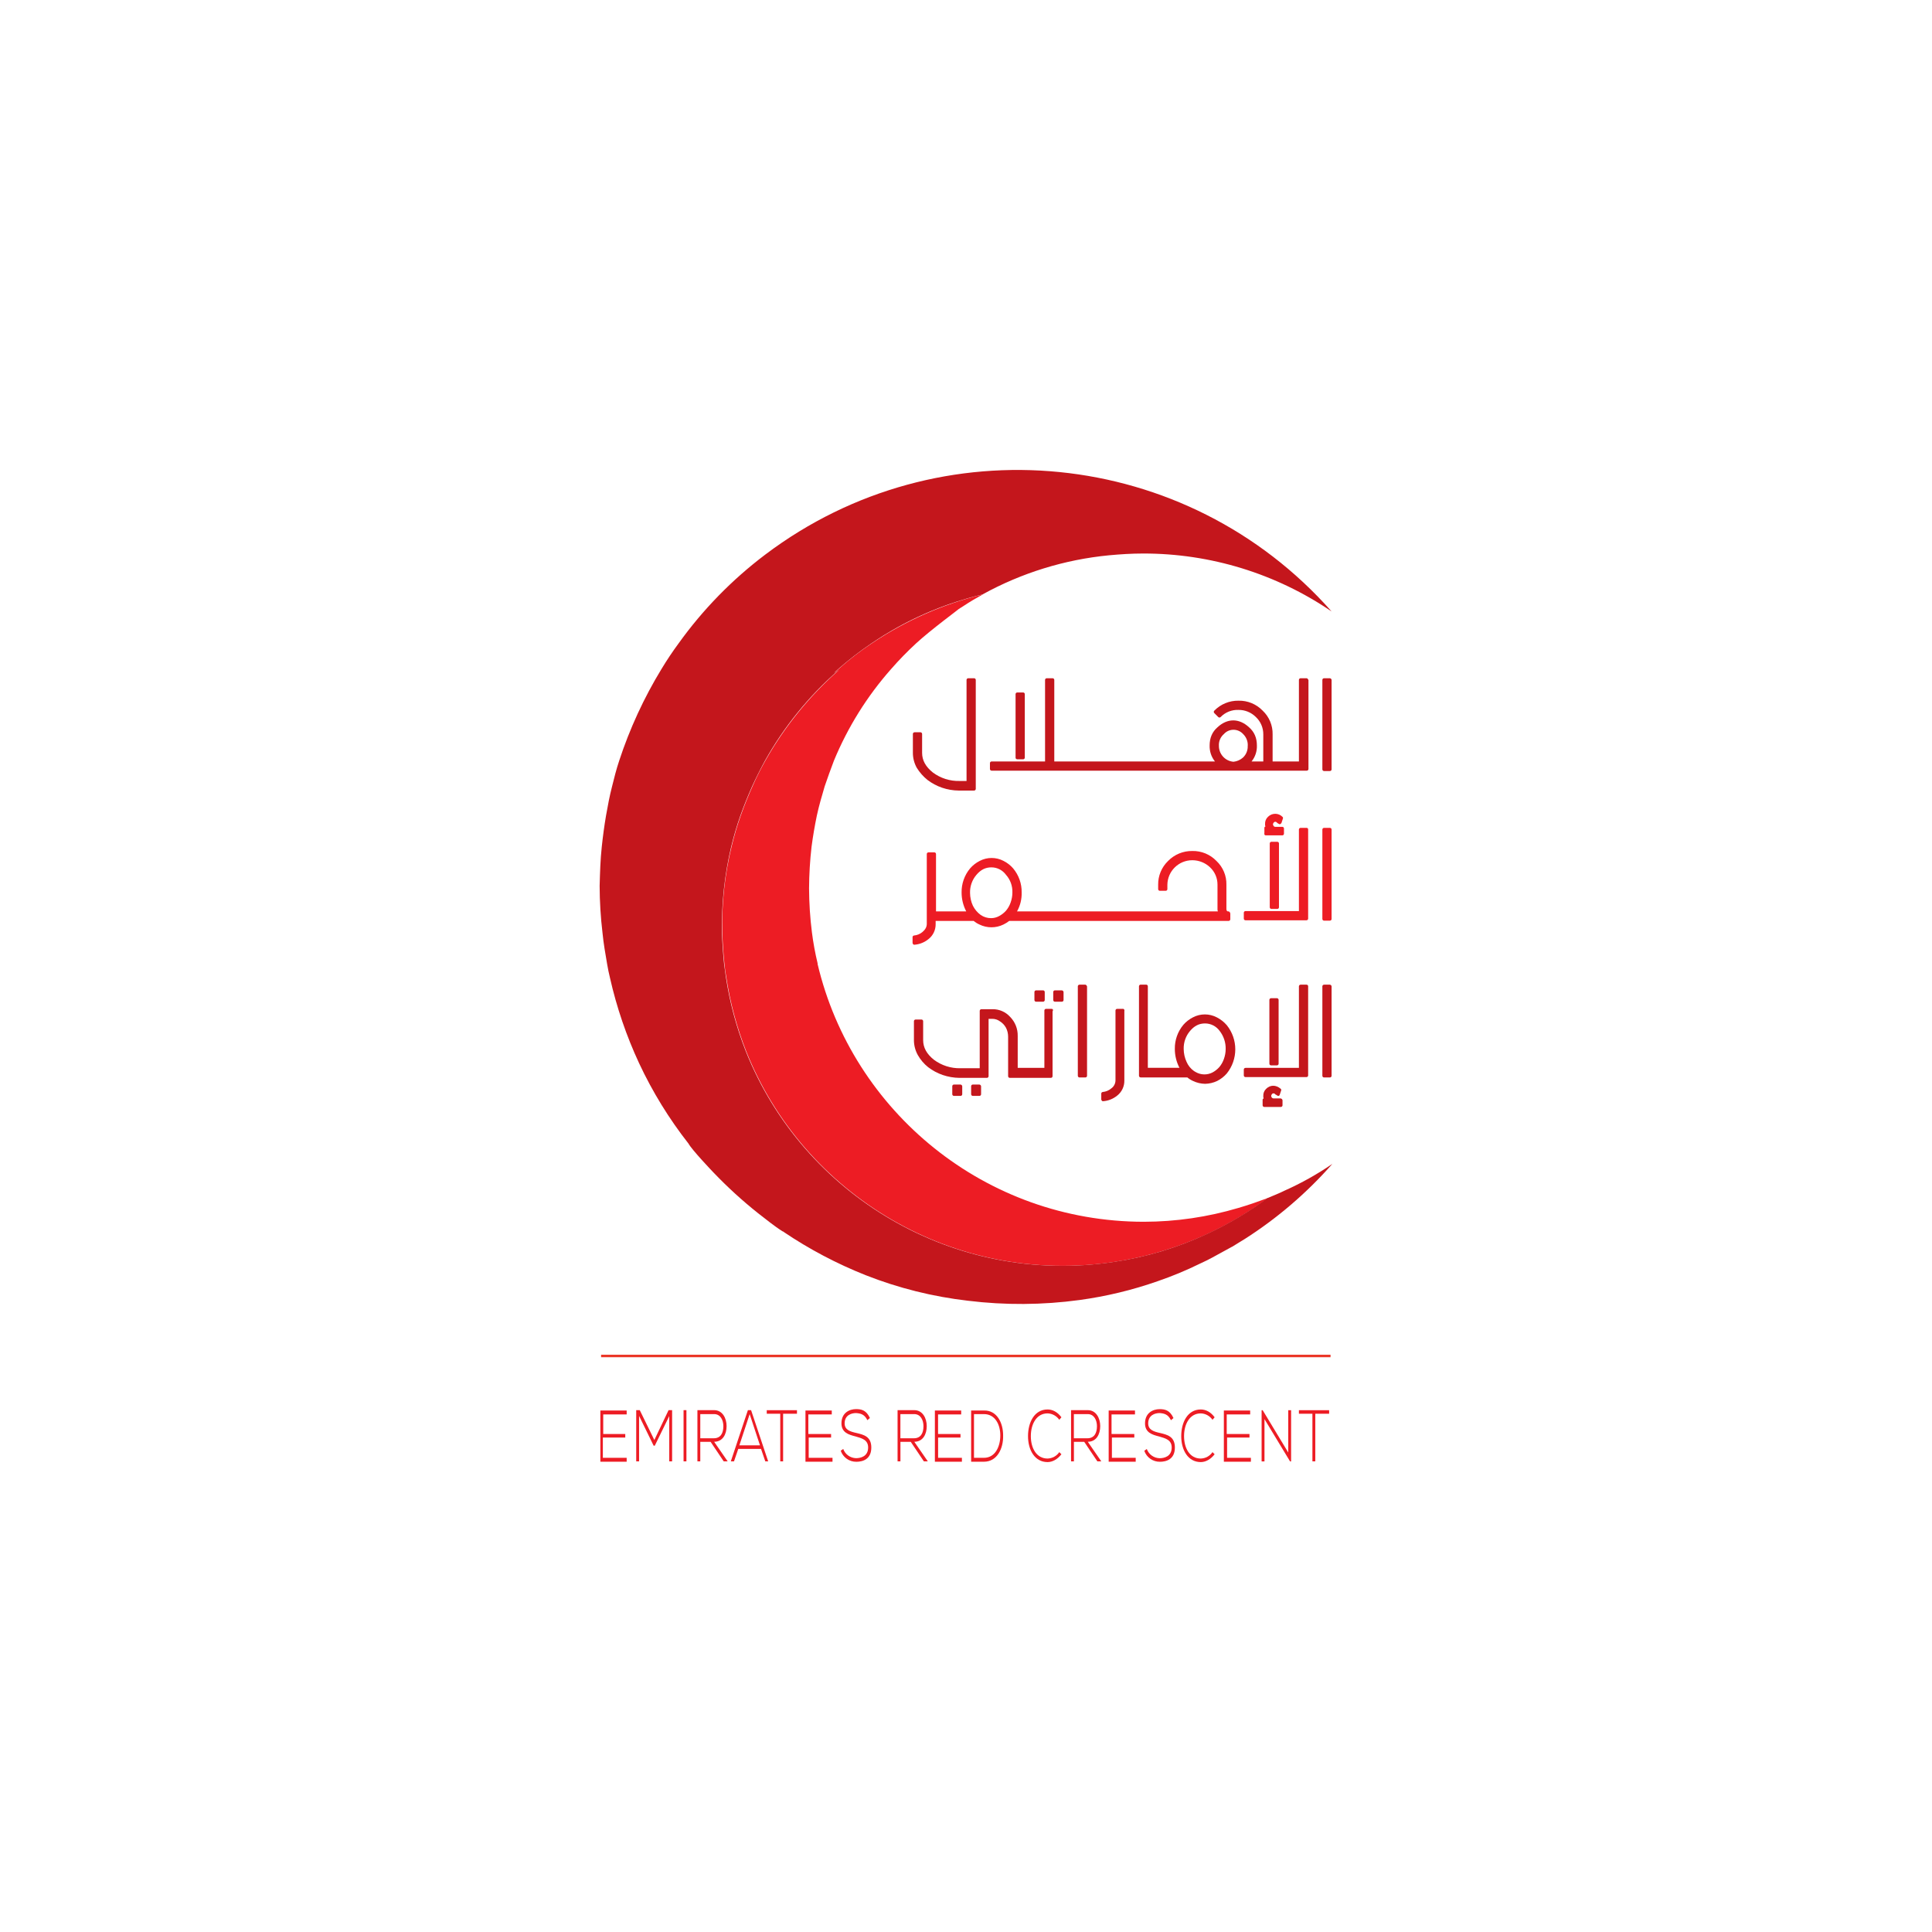
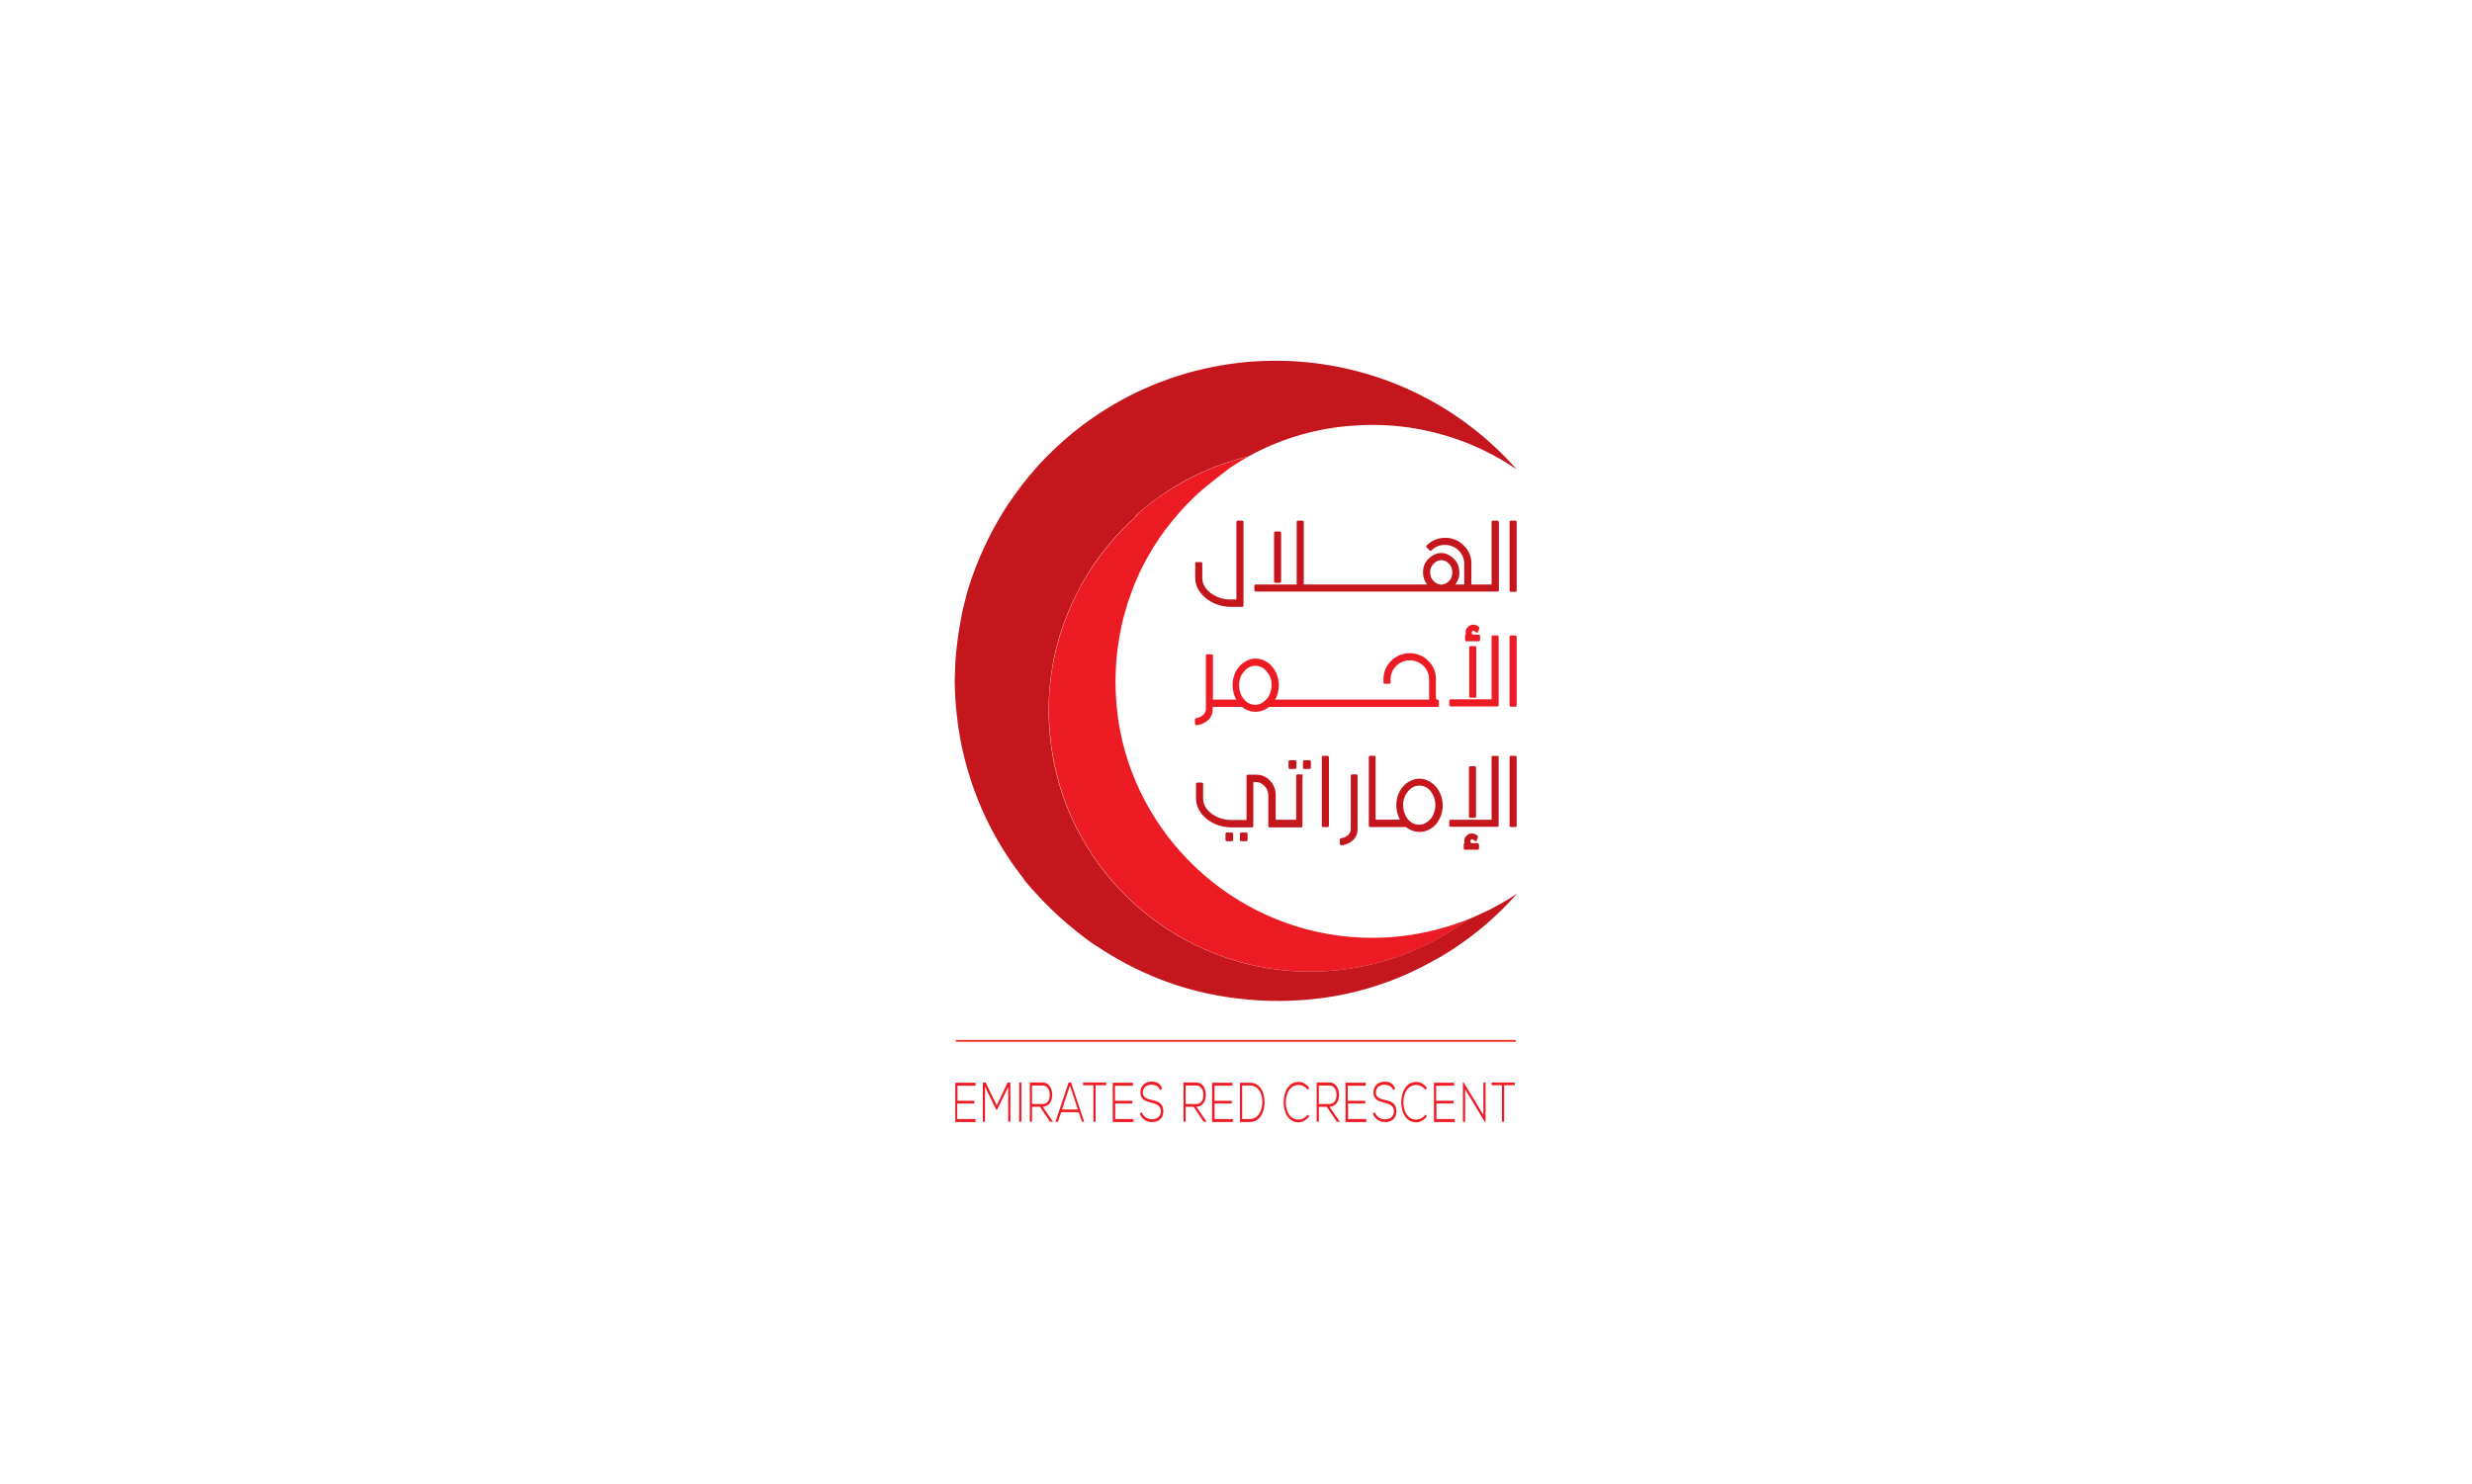
- <svg xmlns="http://www.w3.org/2000/svg" id="Layer_1" data-name="Layer 1" viewBox="0 0 425.2 425.2">
+ <svg xmlns="http://www.w3.org/2000/svg" id="Layer_1" data-name="Layer 1" viewBox="0 0 708.66 425.2">
  <defs>
    <style>
      .cls-1 {
        fill: #ed1c24;
      }

      .cls-2 {
        fill: #eb3627;
      }

      .cls-3 {
        fill: #c4161c;
      }
    </style>
  </defs>
  <g id="Group_2" data-name="Group 2">
    <g id="Group_1" data-name="Group 1">
-       <path id="Path_1" data-name="Path 1" class="cls-1" d="M132.76,315.6h4.85v.78h-4.93v4.46h5.24v.86h-5.79v-11.27h5.79v.86h-5.16v4.3h0Z" />
-       <path id="Path_2" data-name="Path 2" class="cls-1" d="M147.31,311.61l-3.21,6.57h-.24l-3.21-6.57v10.01h-.63v-11.27h.78l3.21,6.57,3.13-6.57h.78v11.27h-.63v-10.01Z" />
-       <path id="Path_3" data-name="Path 3" class="cls-1" d="M150.44,321.62v-11.27h.63v11.27h-.63Z" />
-       <path id="Path_4" data-name="Path 4" class="cls-1" d="M160.14,321.62h-.86l-2.89-4.3h-2.27v4.3h-.63v-11.27h3.68c1.8,0,2.74,1.72,2.74,3.52s-.86,3.44-2.74,3.44l2.97,4.3ZM154.12,316.54h2.97c1.49,0,2.11-1.1,2.11-2.66,0-1.33-.63-2.66-2.03-2.66h-3.05v5.32Z" />
-       <path id="Path_5" data-name="Path 5" class="cls-1" d="M168.43,321.62l-.94-2.74h-5.01l-.94,2.74h-.7l3.76-11.27h.7l3.76,11.27h-.63ZM167.26,318.1l-2.27-6.88-2.27,6.88h4.54Z" />
-       <path id="Path_6" data-name="Path 6" class="cls-1" d="M171.8,311.14h-3.05v-.78h6.65v.78h-3.05v10.48h-.63v-10.48h.08Z" />
-       <path id="Path_7" data-name="Path 7" class="cls-1" d="M177.98,315.6h4.93v.78h-4.93v4.46h5.24v.86h-5.95v-11.27h5.79v.86h-5.16v4.3h.08Z" />
-       <path id="Path_8" data-name="Path 8" class="cls-1" d="M190.89,312.55c-.63-1.33-1.56-1.49-2.5-1.56-1.02,0-2.5.47-2.5,2.27,0,1.41,1.17,1.8,2.58,2.11,1.64.39,3.29.78,3.29,3.21,0,2.58-1.88,3.13-3.29,3.13-1.55.02-2.94-.96-3.44-2.43l.55-.39c.43,1.19,1.55,2,2.82,2.03,1.02,0,2.66-.39,2.66-2.35,0-1.72-1.41-2.03-2.74-2.43-1.56-.39-3.13-.86-3.13-2.89,0-2.35,1.8-3.13,3.21-3.13,1.17,0,2.27.23,3.05,1.96l-.55.47Z" />
-       <path id="Path_9" data-name="Path 9" class="cls-1" d="M204.19,321.62h-.86l-2.89-4.3h-2.27v4.3h-.63v-11.27h3.68c1.8,0,2.74,1.72,2.74,3.52s-.86,3.44-2.74,3.44l2.97,4.3ZM198.16,316.54h2.97c1.49,0,2.11-1.1,2.11-2.66,0-1.33-.63-2.66-2.03-2.66h-3.05v5.32Z" />
-       <path id="Path_10" data-name="Path 10" class="cls-1" d="M206.46,315.6h4.93v.78h-4.93v4.46h5.24v.86h-5.95v-11.27h5.79v.86h-5.09v4.3Z" />
-       <path id="Path_11" data-name="Path 11" class="cls-1" d="M220.77,315.91c.08,2.89-1.33,5.79-4.22,5.79h-2.82v-11.27h2.82c2.82-.08,4.22,2.66,4.22,5.48ZM214.36,311.22v9.62h2.19c2.5,0,3.6-2.5,3.6-4.93s-1.17-4.69-3.6-4.69h-2.19Z" />
-       <path id="Path_12" data-name="Path 12" class="cls-1" d="M233.6,320.06c-.86,1.1-1.96,1.72-3.05,1.72-2.82,0-4.3-2.66-4.3-5.71s1.41-5.87,4.3-5.87c1.1,0,2.19.55,3.05,1.72l-.47.55c-.59-.85-1.55-1.38-2.58-1.41-2.43,0-3.68,2.35-3.68,5.01s1.25,4.93,3.68,4.93c1.04-.03,2-.55,2.58-1.41l.47.47Z" />
-       <path id="Path_13" data-name="Path 13" class="cls-1" d="M242.37,321.62h-.86l-2.89-4.3h-2.27v4.3h-.63v-11.27h3.68c1.8,0,2.74,1.72,2.74,3.52s-.86,3.44-2.74,3.44l2.97,4.3ZM236.34,316.54h2.97c1.49,0,2.11-1.1,2.11-2.66,0-1.33-.63-2.66-2.03-2.66h-3.05v5.32Z" />
-       <path id="Path_14" data-name="Path 14" class="cls-1" d="M244.71,315.6h4.93v.78h-4.93v4.46h5.24v.86h-5.95v-11.27h5.79v.86h-5.16v4.3h.08Z" />
-       <path id="Path_15" data-name="Path 15" class="cls-1" d="M257.7,312.55c-.63-1.33-1.56-1.49-2.5-1.56-1.02,0-2.5.47-2.5,2.27,0,1.41,1.17,1.8,2.58,2.11,1.64.39,3.29.78,3.29,3.21,0,2.58-1.88,3.13-3.29,3.13-1.55.02-2.94-.96-3.44-2.42l.55-.39c.43,1.19,1.55,2,2.82,2.03,1.02,0,2.66-.39,2.66-2.35,0-1.72-1.41-2.03-2.74-2.43-1.56-.39-3.13-.86-3.13-2.89,0-2.35,1.8-3.13,3.21-3.13,1.17,0,2.27.23,3.05,1.96l-.55.47Z" />
-       <path id="Path_16" data-name="Path 16" class="cls-1" d="M267.32,320.06c-.86,1.1-1.96,1.72-3.05,1.72-2.82,0-4.3-2.66-4.3-5.71s1.41-5.87,4.3-5.87c1.1,0,2.19.55,3.05,1.72l-.47.55c-.59-.85-1.55-1.38-2.58-1.41-2.43,0-3.68,2.35-3.68,5.01s1.25,4.93,3.68,4.93c1.04-.03,2-.55,2.58-1.41l.47.47Z" />
-       <path id="Path_17" data-name="Path 17" class="cls-1" d="M270.06,315.6h4.93v.78h-4.93v4.46h5.24v.86h-5.95v-11.27h5.79v.86h-5.16v4.3h.08Z" />
-       <path id="Path_18" data-name="Path 18" class="cls-1" d="M277.89,310.36l5.63,9.31v-9.31h.63v11.27h-.23l-5.63-9.31v9.31h-.63v-11.27h.23Z" />
-       <path id="Path_19" data-name="Path 19" class="cls-1" d="M288.92,311.14h-3.05v-.78h6.65v.78h-3.05v10.48h-.63v-10.48h.08Z" />
+       <path id="Path_1" data-name="Path 1" class="cls-1" d="M274.49,315.6h4.85v.78h-4.93v4.46h5.24v.86h-5.79v-11.27h5.79v.86h-5.16v4.3h0Z" />
+       <path id="Path_2" data-name="Path 2" class="cls-1" d="M289.04,311.61l-3.21,6.57h-.24l-3.21-6.57v10.01h-.63v-11.27h.78l3.21,6.57,3.13-6.57h.78v11.27h-.63v-10.01Z" />
+       <path id="Path_3" data-name="Path 3" class="cls-1" d="M292.17,321.62v-11.27h.63v11.27h-.63Z" />
+       <path id="Path_4" data-name="Path 4" class="cls-1" d="M301.87,321.62h-.86l-2.89-4.3h-2.27v4.3h-.63v-11.27h3.68c1.8,0,2.74,1.72,2.74,3.52s-.86,3.44-2.74,3.44l2.97,4.3ZM295.85,316.54h2.97c1.49,0,2.11-1.1,2.11-2.66,0-1.33-.63-2.66-2.03-2.66h-3.05v5.32Z" />
+       <path id="Path_5" data-name="Path 5" class="cls-1" d="M310.17,321.62l-.94-2.74h-5.01l-.94,2.74h-.7l3.76-11.27h.7l3.76,11.27h-.63ZM308.99,318.1l-2.27-6.88-2.27,6.88h4.54Z" />
+       <path id="Path_6" data-name="Path 6" class="cls-1" d="M313.53,311.14h-3.05v-.78h6.65v.78h-3.05v10.48h-.63v-10.48h.08Z" />
+       <path id="Path_7" data-name="Path 7" class="cls-1" d="M319.71,315.6h4.93v.78h-4.93v4.46h5.24v.86h-5.95v-11.27h5.79v.86h-5.16v4.3h.08Z" />
+       <path id="Path_8" data-name="Path 8" class="cls-1" d="M332.62,312.55c-.63-1.33-1.56-1.49-2.5-1.56-1.02,0-2.5.47-2.5,2.27,0,1.41,1.17,1.8,2.58,2.11,1.64.39,3.29.78,3.29,3.21,0,2.58-1.88,3.13-3.29,3.13-1.55.02-2.94-.96-3.44-2.43l.55-.39c.43,1.19,1.55,2,2.82,2.03,1.02,0,2.66-.39,2.66-2.35,0-1.72-1.41-2.03-2.74-2.43-1.56-.39-3.13-.86-3.13-2.89,0-2.35,1.8-3.13,3.21-3.13,1.17,0,2.27.23,3.05,1.96l-.55.47Z" />
+       <path id="Path_9" data-name="Path 9" class="cls-1" d="M345.92,321.62h-.86l-2.89-4.3h-2.27v4.3h-.63v-11.27h3.68c1.8,0,2.74,1.72,2.74,3.52s-.86,3.44-2.74,3.44l2.97,4.3ZM339.89,316.54h2.97c1.49,0,2.11-1.1,2.11-2.66,0-1.33-.63-2.66-2.03-2.66h-3.05v5.32Z" />
+       <path id="Path_10" data-name="Path 10" class="cls-1" d="M348.19,315.6h4.93v.78h-4.93v4.46h5.24v.86h-5.95v-11.27h5.79v.86h-5.09v4.3Z" />
+       <path id="Path_11" data-name="Path 11" class="cls-1" d="M362.51,315.91c.08,2.89-1.33,5.79-4.22,5.79h-2.82v-11.27h2.82c2.82-.08,4.22,2.66,4.22,5.48ZM356.09,311.22v9.62h2.19c2.5,0,3.6-2.5,3.6-4.93s-1.17-4.69-3.6-4.69h-2.19Z" />
+       <path id="Path_12" data-name="Path 12" class="cls-1" d="M375.34,320.06c-.86,1.1-1.96,1.72-3.05,1.72-2.82,0-4.3-2.66-4.3-5.71s1.41-5.87,4.3-5.87c1.1,0,2.19.55,3.05,1.72l-.47.55c-.59-.85-1.55-1.38-2.58-1.41-2.43,0-3.68,2.35-3.68,5.01s1.25,4.93,3.68,4.93c1.04-.03,2-.55,2.58-1.41l.47.47Z" />
+       <path id="Path_13" data-name="Path 13" class="cls-1" d="M384.1,321.62h-.86l-2.89-4.3h-2.27v4.3h-.63v-11.27h3.68c1.8,0,2.74,1.72,2.74,3.52s-.86,3.44-2.74,3.44l2.97,4.3ZM378.07,316.54h2.97c1.49,0,2.11-1.1,2.11-2.66,0-1.33-.63-2.66-2.03-2.66h-3.05v5.32Z" />
+       <path id="Path_14" data-name="Path 14" class="cls-1" d="M386.45,315.6h4.93v.78h-4.93v4.46h5.24v.86h-5.95v-11.27h5.79v.86h-5.16v4.3h.08Z" />
+       <path id="Path_15" data-name="Path 15" class="cls-1" d="M399.43,312.55c-.63-1.33-1.56-1.49-2.5-1.56-1.02,0-2.5.47-2.5,2.27,0,1.41,1.17,1.8,2.58,2.11,1.64.39,3.29.78,3.29,3.21,0,2.58-1.88,3.13-3.29,3.13-1.55.02-2.94-.96-3.44-2.42l.55-.39c.43,1.19,1.55,2,2.82,2.03,1.02,0,2.66-.39,2.66-2.35,0-1.72-1.41-2.03-2.74-2.43-1.56-.39-3.13-.86-3.13-2.89,0-2.35,1.8-3.13,3.21-3.13,1.17,0,2.27.23,3.05,1.96l-.55.47Z" />
+       <path id="Path_16" data-name="Path 16" class="cls-1" d="M409.06,320.06c-.86,1.1-1.96,1.72-3.05,1.72-2.82,0-4.3-2.66-4.3-5.71s1.41-5.87,4.3-5.87c1.1,0,2.19.55,3.05,1.72l-.47.55c-.59-.85-1.55-1.38-2.58-1.41-2.43,0-3.68,2.35-3.68,5.01s1.25,4.93,3.68,4.93c1.04-.03,2-.55,2.58-1.41l.47.47Z" />
+       <path id="Path_17" data-name="Path 17" class="cls-1" d="M411.79,315.6h4.93v.78h-4.93v4.46h5.24v.86h-5.95v-11.27h5.79v.86h-5.16v4.3h.08Z" />
+       <path id="Path_18" data-name="Path 18" class="cls-1" d="M419.62,310.36l5.63,9.31v-9.31h.63v11.27h-.23l-5.63-9.31v9.31h-.63v-11.27h.23Z" />
+       <path id="Path_19" data-name="Path 19" class="cls-1" d="M430.65,311.14h-3.05v-.78h6.65v.78h-3.05v10.48h-.63v-10.48h.08Z" />
    </g>
  </g>
  <g id="Group_3" data-name="Group 3">
-     <path id="Path_20" data-name="Path 20" class="cls-1" d="M270.3,200.59c-.09,0-.17-.02-.23-.08-.08-.08-.16-.16-.16-.55v-5.24c.05-1.98-.75-3.88-2.19-5.24-1.39-1.44-3.32-2.24-5.32-2.19-2-.03-3.92.76-5.32,2.19-1.43,1.37-2.22,3.27-2.19,5.24v.94c-.01.2.14.38.35.39.01,0,.03,0,.04,0h1.25c.2.01.38-.14.39-.35,0-.01,0-.03,0-.04v-.94c.04-2.99,2.48-5.4,5.48-5.4,1.46,0,2.86.56,3.91,1.56,1.06.99,1.65,2.38,1.64,3.83v5.24c-.02.21,0,.42.08.63h-44.2c.71-1.26,1.06-2.7,1.02-4.15.04-1.94-.63-3.83-1.88-5.32-.59-.68-1.31-1.24-2.11-1.64-1.64-.86-3.6-.86-5.24,0-.8.41-1.52.96-2.11,1.64-1.25,1.49-1.91,3.38-1.88,5.32,0,1.44.35,2.87,1.02,4.15h-6.65v-12.6c.01-.2-.14-.38-.35-.39-.01,0-.03,0-.04,0h-1.25c-.2-.01-.38.14-.39.35,0,.01,0,.03,0,.04v15.33c0,.7-.31,1.25-.94,1.8-.53.45-1.19.72-1.88.78-.19.02-.33.2-.31.39v1.25c.02.12.07.23.16.31.06.06.15.09.23.08h0c1.15-.08,2.24-.52,3.13-1.25,1-.79,1.58-2.01,1.56-3.29v-.7h8.37c.38.32.8.58,1.25.78,1.68.83,3.64.83,5.32,0,.44-.21.86-.48,1.25-.78h48.27c.2.01.38-.15.39-.35,0-.01,0-.03,0-.04v-1.25c-.08-.31-.23-.47-.47-.47ZM222.81,196.44c0,.75-.14,1.49-.39,2.19-.23.66-.57,1.27-1.02,1.8-.42.47-.93.87-1.49,1.17-.55.31-1.17.47-1.8.47-.81,0-1.6-.24-2.27-.7-.73-.53-1.32-1.23-1.72-2.03-.41-.88-.62-1.84-.63-2.82-.04-1.46.46-2.88,1.41-3.99.94-1.1,1.96-1.64,3.29-1.64,1.27,0,2.46.61,3.21,1.64.96,1.07,1.46,2.47,1.41,3.91Z" />
-     <path id="Path_21" data-name="Path 21" class="cls-1" d="M278.59,183.85h3.6c.2.01.38-.14.39-.35,0-.01,0-.03,0-.04v-1.1c.01-.2-.14-.38-.35-.39-.01,0-.03,0-.04,0h-1.56c-.12,0-.24-.06-.31-.16-.1-.11-.15-.25-.16-.39,0-.16.08-.23.16-.39.14-.19.42-.23.61-.09.03.03.06.06.09.09.13.13.29.24.47.31.09.08.22.08.31,0,.08,0,.16-.16.23-.23l.31-.94c.06-.13.03-.29-.08-.39-.87-.89-2.28-.9-3.17-.04-.01.01-.03.02-.04.04-.43.4-.66.98-.63,1.56-.02.19,0,.37.08.55-.16.08-.23.16-.23.31v1.1c-.08.39.08.55.31.55Z" />
-     <path id="Path_22" data-name="Path 22" class="cls-1" d="M279.84,185.26c-.2-.01-.38.14-.39.35,0,.01,0,.03,0,.04v14c-.01.2.14.38.35.39.01,0,.03,0,.04,0h1.25c.2.01.38-.14.39-.35,0-.01,0-.03,0-.04v-14c.01-.2-.14-.38-.35-.39-.01,0-.03,0-.04,0h-1.25Z" />
-     <path id="Path_23" data-name="Path 23" class="cls-1" d="M287.59,182.2h-1.33c-.2-.01-.38.14-.39.35,0,.01,0,.03,0,.04v17.92h-11.74c-.2-.01-.38.15-.39.35,0,.01,0,.03,0,.04v1.25c-.01.2.14.38.35.39.01,0,.03,0,.04,0h13.38c.2.01.38-.14.39-.35,0-.01,0-.03,0-.04v-19.64c-.01-.17-.15-.3-.31-.31Z" />
-     <path id="Path_24" data-name="Path 24" class="cls-1" d="M292.67,182.2h-1.25c-.2-.01-.38.14-.39.35,0,.01,0,.03,0,.04v19.64c-.01.2.14.38.35.39.01,0,.03,0,.04,0h1.25c.2.01.38-.14.39-.35,0-.01,0-.03,0-.04v-19.64c.01-.2-.14-.38-.35-.39-.01,0-.03,0-.04,0Z" />
+     <path id="Path_20" data-name="Path 20" class="cls-1" d="M412.03,200.59c-.09,0-.17-.02-.23-.08-.08-.08-.16-.16-.16-.55v-5.24c.05-1.98-.75-3.88-2.19-5.24-1.39-1.44-3.32-2.24-5.32-2.19-2-.03-3.92.76-5.32,2.19-1.43,1.37-2.22,3.27-2.19,5.24v.94c-.01.2.14.38.35.39.01,0,.03,0,.04,0h1.25c.2.01.38-.14.39-.35,0-.01,0-.03,0-.04v-.94c.04-2.99,2.48-5.4,5.48-5.4,1.46,0,2.86.56,3.91,1.56,1.06.99,1.65,2.38,1.64,3.83v5.24c-.02.21,0,.42.08.63h-44.2c.71-1.26,1.06-2.7,1.02-4.15.04-1.94-.63-3.83-1.88-5.32-.59-.68-1.31-1.24-2.11-1.64-1.64-.86-3.6-.86-5.24,0-.8.41-1.52.96-2.11,1.64-1.25,1.49-1.91,3.38-1.88,5.32,0,1.44.35,2.87,1.02,4.15h-6.65v-12.6c.01-.2-.14-.38-.35-.39-.01,0-.03,0-.04,0h-1.25c-.2-.01-.38.14-.39.35,0,.01,0,.03,0,.04v15.33c0,.7-.31,1.25-.94,1.8-.53.45-1.19.72-1.88.78-.19.02-.33.2-.31.39v1.25c.02.12.07.23.16.31.06.06.15.09.23.08h0c1.15-.08,2.24-.52,3.13-1.25,1-.79,1.58-2.01,1.56-3.29v-.7h8.37c.38.32.8.58,1.25.78,1.68.83,3.64.83,5.32,0,.44-.21.86-.48,1.25-.78h48.27c.2.01.38-.15.39-.35,0-.01,0-.03,0-.04v-1.25c-.08-.31-.23-.47-.47-.47ZM364.54,196.44c0,.75-.14,1.49-.39,2.19-.23.66-.57,1.27-1.02,1.8-.42.47-.93.87-1.49,1.17-.55.31-1.17.47-1.8.47-.81,0-1.6-.24-2.27-.7-.73-.53-1.32-1.23-1.72-2.03-.41-.88-.62-1.84-.63-2.82-.04-1.46.46-2.88,1.41-3.99.94-1.1,1.96-1.64,3.29-1.64,1.27,0,2.46.61,3.21,1.64.96,1.07,1.46,2.47,1.41,3.91Z" />
+     <path id="Path_21" data-name="Path 21" class="cls-1" d="M420.32,183.85h3.6c.2.01.38-.14.39-.35,0-.01,0-.03,0-.04v-1.1c.01-.2-.14-.38-.35-.39-.01,0-.03,0-.04,0h-1.56c-.12,0-.24-.06-.31-.16-.1-.11-.15-.25-.16-.39,0-.16.08-.23.16-.39.14-.19.42-.23.61-.09.03.03.06.06.09.09.13.13.29.24.47.31.09.08.22.08.31,0,.08,0,.16-.16.23-.23l.31-.94c.06-.13.03-.29-.08-.39-.87-.89-2.28-.9-3.17-.04-.01.01-.03.02-.04.04-.43.4-.66.98-.63,1.56-.02.19,0,.37.08.55-.16.08-.23.16-.23.31v1.1c-.08.39.08.55.31.55Z" />
+     <path id="Path_22" data-name="Path 22" class="cls-1" d="M421.57,185.26c-.2-.01-.38.14-.39.35,0,.01,0,.03,0,.04v14c-.01.2.14.38.35.39.01,0,.03,0,.04,0h1.25c.2.01.38-.14.39-.35,0-.01,0-.03,0-.04v-14c.01-.2-.14-.38-.35-.39-.01,0-.03,0-.04,0h-1.25Z" />
+     <path id="Path_23" data-name="Path 23" class="cls-1" d="M429.32,182.2h-1.33c-.2-.01-.38.14-.39.35,0,.01,0,.03,0,.04v17.92h-11.74c-.2-.01-.38.15-.39.35,0,.01,0,.03,0,.04v1.25c-.01.2.14.38.35.39.01,0,.03,0,.04,0h13.38c.2.01.38-.14.39-.35,0-.01,0-.03,0-.04v-19.64c-.01-.17-.15-.3-.31-.31Z" />
+     <path id="Path_24" data-name="Path 24" class="cls-1" d="M434.4,182.2h-1.25c-.2-.01-.38.14-.39.35,0,.01,0,.03,0,.04v19.64c-.01.2.14.38.35.39.01,0,.03,0,.04,0h1.25c.2.01.38-.14.39-.35,0-.01,0-.03,0-.04v-19.64c.01-.2-.14-.38-.35-.39-.01,0-.03,0-.04,0Z" />
  </g>
  <g id="Group_4" data-name="Group 4">
-     <path id="Path_25" data-name="Path 25" class="cls-3" d="M215.53,238.69h-1.41c-.2-.01-.38.14-.39.35,0,.01,0,.03,0,.04v1.72c-.01.2.15.38.35.39.01,0,.03,0,.04,0h1.41c.2.01.38-.14.39-.35,0-.01,0-.03,0-.04v-1.72c-.01-.21-.18-.38-.39-.39Z" />
-     <path id="Path_26" data-name="Path 26" class="cls-3" d="M211.38,238.69h-1.41c-.2-.01-.38.14-.39.35,0,.01,0,.03,0,.04v1.72c-.01.2.15.38.35.39.01,0,.03,0,.04,0h1.41c.2.01.38-.14.39-.35,0-.01,0-.03,0-.04v-1.72c-.01-.21-.18-.38-.39-.39Z" />
-     <path id="Path_27" data-name="Path 27" class="cls-3" d="M233.68,217.96h-1.49c-.2-.01-.38.14-.39.35,0,.01,0,.03,0,.04v1.72c-.01.2.14.38.35.39.01,0,.03,0,.04,0h1.49c.2.01.38-.14.39-.35,0-.01,0-.03,0-.04v-1.72c-.01-.21-.18-.38-.39-.39Z" />
-     <path id="Path_28" data-name="Path 28" class="cls-3" d="M229.54,220.46c.2.01.38-.14.39-.35,0-.01,0-.03,0-.04v-1.72c.01-.2-.14-.38-.35-.39-.01,0-.03,0-.04,0h-1.49c-.2-.01-.38.14-.39.35,0,.01,0,.03,0,.04v1.72c-.01.2.14.38.35.39.01,0,.03,0,.04,0h1.49Z" />
-     <path id="Path_29" data-name="Path 29" class="cls-3" d="M231.49,222.03h-1.25c-.2-.01-.38.14-.39.35,0,.01,0,.03,0,.04v12.6h-5.87v-7.04c.03-1.55-.56-3.04-1.64-4.15-.99-1.12-2.42-1.75-3.91-1.72h-2.42c-.2-.01-.38.14-.39.35,0,.01,0,.03,0,.04v12.6h-4.23c-2.11.05-4.18-.61-5.87-1.88-1.56-1.25-2.35-2.66-2.35-4.3v-4.15c.01-.2-.14-.38-.35-.39-.01,0-.03,0-.04,0h-1.25c-.2-.01-.38.14-.39.35,0,.01,0,.03,0,.04v4.15c0,1.15.3,2.28.86,3.29.58,1.02,1.35,1.93,2.27,2.66.97.74,2.05,1.32,3.21,1.72,1.18.4,2.43.62,3.68.63h6.02c.2.01.38-.14.39-.35,0-.01,0-.03,0-.04v-12.6h.78c.62-.01,1.22.18,1.72.55.56.35,1.01.83,1.33,1.41.31.6.47,1.28.47,1.96v8.68c-.01.2.14.38.35.39.01,0,.03,0,.04,0h9c.2.01.38-.14.39-.35,0-.01,0-.03,0-.04v-14.24c.23-.39,0-.55-.16-.55Z" />
-     <path id="Path_30" data-name="Path 30" class="cls-3" d="M238.85,216.71h-1.25c-.2-.01-.38.14-.39.35,0,.01,0,.03,0,.04v19.64c-.01.2.14.38.35.39.01,0,.03,0,.04,0h1.25c.2.01.38-.14.39-.35,0-.01,0-.03,0-.04v-19.64c-.08-.23-.23-.39-.39-.39Z" />
-     <path id="Path_31" data-name="Path 31" class="cls-3" d="M247.14,222.03h-1.25c-.2-.01-.38.14-.39.35,0,.01,0,.03,0,.04v15.33c0,.72-.35,1.39-.94,1.8-.53.45-1.19.72-1.88.78-.19.02-.33.2-.31.39v1.25c.02.12.07.23.16.31.06.06.15.09.23.08h0c1.15-.08,2.24-.52,3.13-1.25,1-.79,1.58-2.01,1.56-3.29v-15.33c.07-.18-.03-.38-.21-.45-.03-.01-.07-.02-.1-.02Z" />
-     <path id="Path_32" data-name="Path 32" class="cls-3" d="M267.79,223.9c-1.64-.86-3.6-.86-5.24,0-.8.41-1.52.96-2.11,1.64-1.25,1.49-1.91,3.38-1.88,5.32,0,1.44.35,2.87,1.02,4.15h-6.96v-17.92c.01-.2-.14-.38-.35-.39-.01,0-.03,0-.04,0h-1.17c-.2-.01-.38.14-.39.35,0,.01,0,.03,0,.04v19.64c-.01.2.14.38.35.39.01,0,.03,0,.04,0h10.25c.38.32.8.58,1.25.78.83.4,1.74.61,2.66.63.92-.02,1.83-.23,2.66-.63.8-.41,1.52-.96,2.11-1.64,2.5-3.1,2.5-7.54,0-10.64-.61-.71-1.36-1.29-2.19-1.72ZM269.75,230.87c0,.75-.14,1.49-.39,2.19-.23.66-.57,1.27-1.02,1.8-.42.47-.93.87-1.49,1.17-1.16.6-2.55.57-3.68-.08l-.39-.23c-.73-.51-1.3-1.22-1.64-2.03-.41-.88-.62-1.84-.63-2.82-.04-1.46.46-2.88,1.41-3.99.94-1.1,1.96-1.64,3.29-1.64,1.27,0,2.46.61,3.21,1.64.89,1.14,1.36,2.55,1.33,3.99h0Z" />
-     <path id="Path_33" data-name="Path 33" class="cls-3" d="M281.01,234.47c.2.01.38-.14.39-.35,0-.01,0-.03,0-.04v-14c.01-.2-.14-.38-.35-.39-.01,0-.03,0-.04,0h-1.25c-.2-.01-.38.14-.39.35,0,.01,0,.03,0,.04v14c-.01.2.14.38.35.39.01,0,.03,0,.04,0h1.25Z" />
-     <path id="Path_34" data-name="Path 34" class="cls-3" d="M287.51,216.71h-1.25c-.2-.01-.38.14-.39.35,0,.01,0,.03,0,.04v17.92h-11.74c-.2-.01-.38.15-.39.35,0,.01,0,.03,0,.04v1.25c-.01.2.14.38.35.39.01,0,.03,0,.04,0h13.38c.2.01.38-.14.39-.35,0-.01,0-.03,0-.04v-19.64c-.02-.19-.2-.33-.39-.31Z" />
-     <path id="Path_35" data-name="Path 35" class="cls-3" d="M281.8,241.74h-1.56c-.27-.04-.47-.27-.47-.55,0-.16.08-.23.16-.39.14-.19.42-.23.61-.09.03.03.06.06.09.09l.08.08c.08,0,.16.08.39.23.09.06.2.09.31.08.11-.03.2-.12.23-.23l.31-.94c.06-.13.03-.29-.08-.39-1.1-.94-2.35-.86-3.21,0-.43.4-.66.98-.63,1.56-.02.19,0,.37.08.55-.16.06-.26.22-.23.39v1.1c-.01.2.14.38.35.39.01,0,.03,0,.04,0h3.6c.2.01.38-.14.39-.35,0-.01,0-.03,0-.04v-1.1c-.05-.22-.24-.38-.47-.39Z" />
-     <path id="Path_36" data-name="Path 36" class="cls-3" d="M292.67,216.71h-1.25c-.2-.01-.38.14-.39.35,0,.01,0,.03,0,.04v19.64c-.01.2.14.38.35.39.01,0,.03,0,.04,0h1.25c.2.01.38-.14.39-.35,0-.01,0-.03,0-.04v-19.64c-.01-.21-.18-.38-.39-.39Z" />
-     <path id="Path_37" data-name="Path 37" class="cls-3" d="M204.11,171.64c.97.74,2.05,1.32,3.21,1.72,1.18.4,2.43.62,3.68.63h3.36c.2.01.38-.14.39-.35,0-.01,0-.03,0-.04v-23.94c.01-.2-.14-.38-.35-.39-.01,0-.03,0-.04,0h-1.25c-.2-.01-.38.14-.39.35,0,.01,0,.03,0,.04v22.22h-1.56c-2.11.05-4.18-.61-5.87-1.88-1.56-1.25-2.35-2.66-2.35-4.3v-4.15c.01-.2-.14-.38-.35-.39-.01,0-.03,0-.04,0h-1.25c-.2-.01-.38.14-.39.35,0,.01,0,.03,0,.04v4.15c0,1.15.3,2.28.86,3.29.63,1.01,1.42,1.91,2.35,2.66Z" />
-     <path id="Path_38" data-name="Path 38" class="cls-3" d="M223.9,167.11h1.25c.2.01.38-.14.39-.35,0-.01,0-.03,0-.04v-13.93c.01-.2-.14-.38-.35-.39-.01,0-.03,0-.04,0h-1.25c-.2-.01-.38.14-.39.35,0,.01,0,.03,0,.04v14c.02.19.2.33.39.31Z" />
-     <path id="Path_39" data-name="Path 39" class="cls-3" d="M287.59,149.27h-1.33c-.2-.01-.38.14-.39.35,0,.01,0,.03,0,.04v17.92h-5.79v-5.94c.05-1.98-.75-3.88-2.19-5.24-1.39-1.44-3.32-2.24-5.32-2.19-2-.03-3.92.76-5.32,2.19-.15.14-.16.38-.01.53,0,0,0,0,.01.01l.86.86c.14.15.38.16.53.01,0,0,0,0,.01-.01,1.02-1.05,2.45-1.62,3.91-1.56,1.44-.02,2.82.55,3.83,1.56,1.06.99,1.65,2.38,1.64,3.83v5.95h-2.58c.8-.99,1.22-2.24,1.17-3.52,0-1.64-.55-2.97-1.72-3.99-2.19-2.03-4.77-2.03-6.96,0-1.17,1.02-1.72,2.35-1.72,3.99-.04,1.28.37,2.53,1.17,3.52h-35.36v-17.92c.01-.2-.14-.38-.35-.39-.01,0-.03,0-.04,0h-1.25c-.2-.01-.38.14-.39.35,0,.01,0,.03,0,.04v17.92h-11.74c-.2-.01-.38.15-.39.35,0,.01,0,.03,0,.04v1.25c-.01.2.14.38.35.39.01,0,.03,0,.04,0h69.32c.2.01.38-.14.39-.35,0-.01,0-.03,0-.04v-19.56c-.08-.16-.23-.39-.39-.39ZM274.6,164.13c.05.97-.32,1.91-1.02,2.58-.59.53-1.33.86-2.11.94-1.83-.15-3.23-1.69-3.21-3.52-.06-.98.35-1.94,1.1-2.58,1.05-1.17,2.85-1.26,4.02-.21.07.06.14.13.21.21.69.67,1.07,1.61,1.02,2.58Z" />
-     <path id="Path_40" data-name="Path 40" class="cls-3" d="M292.67,149.27h-1.25c-.2-.01-.38.14-.39.35,0,.01,0,.03,0,.04v19.64c-.01.2.14.38.35.39.01,0,.03,0,.04,0h1.25c.2.01.38-.14.39-.35,0-.01,0-.03,0-.04v-19.64c-.01-.21-.18-.38-.39-.39Z" />
+     <path id="Path_25" data-name="Path 25" class="cls-3" d="M357.26,238.69h-1.41c-.2-.01-.38.14-.39.35,0,.01,0,.03,0,.04v1.72c-.01.2.15.38.35.39.01,0,.03,0,.04,0h1.41c.2.01.38-.14.39-.35,0-.01,0-.03,0-.04v-1.72c-.01-.21-.18-.38-.39-.39Z" />
+     <path id="Path_26" data-name="Path 26" class="cls-3" d="M353.12,238.69h-1.41c-.2-.01-.38.14-.39.35,0,.01,0,.03,0,.04v1.72c-.01.2.15.38.35.39.01,0,.03,0,.04,0h1.41c.2.01.38-.14.39-.35,0-.01,0-.03,0-.04v-1.72c-.01-.21-.18-.38-.39-.39Z" />
+     <path id="Path_27" data-name="Path 27" class="cls-3" d="M375.41,217.96h-1.49c-.2-.01-.38.14-.39.35,0,.01,0,.03,0,.04v1.72c-.01.2.14.38.35.39.01,0,.03,0,.04,0h1.49c.2.01.38-.14.39-.35,0-.01,0-.03,0-.04v-1.72c-.01-.21-.18-.38-.39-.39Z" />
+     <path id="Path_28" data-name="Path 28" class="cls-3" d="M371.27,220.46c.2.01.38-.14.39-.35,0-.01,0-.03,0-.04v-1.72c.01-.2-.14-.38-.35-.39-.01,0-.03,0-.04,0h-1.49c-.2-.01-.38.14-.39.35,0,.01,0,.03,0,.04v1.72c-.01.2.14.38.35.39.01,0,.03,0,.04,0h1.49Z" />
+     <path id="Path_29" data-name="Path 29" class="cls-3" d="M373.22,222.03h-1.25c-.2-.01-.38.14-.39.35,0,.01,0,.03,0,.04v12.6h-5.87v-7.04c.03-1.55-.56-3.04-1.64-4.15-.99-1.12-2.42-1.75-3.91-1.72h-2.42c-.2-.01-.38.14-.39.35,0,.01,0,.03,0,.04v12.6h-4.23c-2.11.05-4.18-.61-5.87-1.88-1.56-1.25-2.35-2.66-2.35-4.3v-4.15c.01-.2-.14-.38-.35-.39-.01,0-.03,0-.04,0h-1.25c-.2-.01-.38.14-.39.35,0,.01,0,.03,0,.04v4.15c0,1.15.3,2.28.86,3.29.58,1.02,1.35,1.93,2.27,2.66.97.74,2.05,1.32,3.21,1.72,1.18.4,2.43.62,3.68.63h6.02c.2.01.38-.14.39-.35,0-.01,0-.03,0-.04v-12.6h.78c.62-.01,1.22.18,1.72.55.56.35,1.01.83,1.33,1.41.31.6.47,1.28.47,1.96v8.68c-.01.2.14.38.35.39.01,0,.03,0,.04,0h9c.2.01.38-.14.39-.35,0-.01,0-.03,0-.04v-14.24c.23-.39,0-.55-.16-.55Z" />
+     <path id="Path_30" data-name="Path 30" class="cls-3" d="M380.58,216.71h-1.25c-.2-.01-.38.14-.39.35,0,.01,0,.03,0,.04v19.64c-.01.2.14.38.35.39.01,0,.03,0,.04,0h1.25c.2.01.38-.14.39-.35,0-.01,0-.03,0-.04v-19.64c-.08-.23-.23-.39-.39-.39Z" />
+     <path id="Path_31" data-name="Path 31" class="cls-3" d="M388.87,222.03h-1.25c-.2-.01-.38.14-.39.35,0,.01,0,.03,0,.04v15.33c0,.72-.35,1.39-.94,1.8-.53.45-1.19.72-1.88.78-.19.02-.33.2-.31.39v1.25c.02.12.07.23.16.31.06.06.15.09.23.08h0c1.15-.08,2.24-.52,3.13-1.25,1-.79,1.58-2.01,1.56-3.29v-15.33c.07-.18-.03-.38-.21-.45-.03-.01-.07-.02-.1-.02Z" />
+     <path id="Path_32" data-name="Path 32" class="cls-3" d="M409.52,223.9c-1.64-.86-3.6-.86-5.24,0-.8.41-1.52.96-2.11,1.64-1.25,1.49-1.91,3.38-1.88,5.32,0,1.44.35,2.87,1.02,4.15h-6.96v-17.92c.01-.2-.14-.38-.35-.39-.01,0-.03,0-.04,0h-1.17c-.2-.01-.38.14-.39.35,0,.01,0,.03,0,.04v19.64c-.01.2.14.38.35.39.01,0,.03,0,.04,0h10.25c.38.32.8.58,1.25.78.83.4,1.74.61,2.66.63.92-.02,1.83-.23,2.66-.63.8-.41,1.52-.96,2.11-1.64,2.5-3.1,2.5-7.54,0-10.64-.61-.71-1.36-1.29-2.19-1.72ZM411.48,230.87c0,.75-.14,1.49-.39,2.19-.23.66-.57,1.27-1.02,1.8-.42.47-.93.87-1.49,1.17-1.16.6-2.55.57-3.68-.08l-.39-.23c-.73-.51-1.3-1.22-1.64-2.03-.41-.88-.62-1.84-.63-2.82-.04-1.46.46-2.88,1.41-3.99.94-1.1,1.96-1.64,3.29-1.64,1.27,0,2.46.61,3.21,1.64.89,1.14,1.36,2.55,1.33,3.99h0Z" />
+     <path id="Path_33" data-name="Path 33" class="cls-3" d="M422.75,234.47c.2.01.38-.14.39-.35,0-.01,0-.03,0-.04v-14c.01-.2-.14-.38-.35-.39-.01,0-.03,0-.04,0h-1.25c-.2-.01-.38.14-.39.35,0,.01,0,.03,0,.04v14c-.01.2.14.38.35.39.01,0,.03,0,.04,0h1.25Z" />
+     <path id="Path_34" data-name="Path 34" class="cls-3" d="M429.24,216.71h-1.25c-.2-.01-.38.14-.39.35,0,.01,0,.03,0,.04v17.92h-11.74c-.2-.01-.38.15-.39.35,0,.01,0,.03,0,.04v1.25c-.01.2.14.38.35.39.01,0,.03,0,.04,0h13.38c.2.01.38-.14.39-.35,0-.01,0-.03,0-.04v-19.64c-.02-.19-.2-.33-.39-.31Z" />
+     <path id="Path_35" data-name="Path 35" class="cls-3" d="M423.53,241.74h-1.56c-.27-.04-.47-.27-.47-.55,0-.16.08-.23.16-.39.14-.19.42-.23.61-.09.03.03.06.06.09.09l.08.08c.08,0,.16.08.39.23.09.06.2.09.31.08.11-.03.2-.12.23-.23l.31-.94c.06-.13.03-.29-.08-.39-1.1-.94-2.35-.86-3.21,0-.43.4-.66.98-.63,1.56-.02.19,0,.37.08.55-.16.06-.26.22-.23.39v1.1c-.01.2.14.38.35.39.01,0,.03,0,.04,0h3.6c.2.01.38-.14.39-.35,0-.01,0-.03,0-.04v-1.1c-.05-.22-.24-.38-.47-.39Z" />
+     <path id="Path_36" data-name="Path 36" class="cls-3" d="M434.4,216.71h-1.25c-.2-.01-.38.14-.39.35,0,.01,0,.03,0,.04v19.64c-.01.2.14.38.35.39.01,0,.03,0,.04,0h1.25c.2.01.38-.14.39-.35,0-.01,0-.03,0-.04v-19.64c-.01-.21-.18-.38-.39-.39Z" />
+     <path id="Path_37" data-name="Path 37" class="cls-3" d="M345.84,171.64c.97.74,2.05,1.32,3.21,1.72,1.18.4,2.43.62,3.68.63h3.36c.2.01.38-.14.39-.35,0-.01,0-.03,0-.04v-23.94c.01-.2-.14-.38-.35-.39-.01,0-.03,0-.04,0h-1.25c-.2-.01-.38.14-.39.35,0,.01,0,.03,0,.04v22.22h-1.56c-2.11.05-4.18-.61-5.87-1.88-1.56-1.25-2.35-2.66-2.35-4.3v-4.15c.01-.2-.14-.38-.35-.39-.01,0-.03,0-.04,0h-1.25c-.2-.01-.38.14-.39.35,0,.01,0,.03,0,.04v4.15c0,1.15.3,2.28.86,3.29.63,1.01,1.42,1.91,2.35,2.66Z" />
+     <path id="Path_38" data-name="Path 38" class="cls-3" d="M365.63,167.11h1.25c.2.01.38-.14.39-.35,0-.01,0-.03,0-.04v-13.93c.01-.2-.14-.38-.35-.39-.01,0-.03,0-.04,0h-1.25c-.2-.01-.38.14-.39.35,0,.01,0,.03,0,.04v14c.02.19.2.33.39.31Z" />
+     <path id="Path_39" data-name="Path 39" class="cls-3" d="M429.32,149.27h-1.33c-.2-.01-.38.14-.39.35,0,.01,0,.03,0,.04v17.92h-5.79v-5.94c.05-1.98-.75-3.88-2.19-5.24-1.39-1.44-3.32-2.24-5.32-2.19-2-.03-3.92.76-5.32,2.19-.15.14-.16.38-.01.53,0,0,0,0,.01.01l.86.86c.14.15.38.16.53.01,0,0,0,0,.01-.01,1.02-1.05,2.45-1.62,3.91-1.56,1.44-.02,2.82.55,3.83,1.56,1.06.99,1.65,2.38,1.64,3.83v5.95h-2.58c.8-.99,1.22-2.24,1.17-3.52,0-1.64-.55-2.97-1.72-3.99-2.19-2.03-4.77-2.03-6.96,0-1.17,1.02-1.72,2.35-1.72,3.99-.04,1.28.37,2.53,1.17,3.52h-35.36v-17.92c.01-.2-.14-.38-.35-.39-.01,0-.03,0-.04,0h-1.25c-.2-.01-.38.14-.39.35,0,.01,0,.03,0,.04v17.92h-11.74c-.2-.01-.38.15-.39.35,0,.01,0,.03,0,.04v1.25c-.01.2.14.38.35.39.01,0,.03,0,.04,0h69.32c.2.01.38-.14.39-.35,0-.01,0-.03,0-.04v-19.56c-.08-.16-.23-.39-.39-.39ZM416.33,164.13c.05.97-.32,1.91-1.02,2.58-.59.53-1.33.86-2.11.94-1.83-.15-3.23-1.69-3.21-3.52-.06-.98.35-1.94,1.1-2.58,1.05-1.17,2.85-1.26,4.02-.21.07.06.14.13.21.21.69.67,1.07,1.61,1.02,2.58Z" />
+     <path id="Path_40" data-name="Path 40" class="cls-3" d="M434.4,149.27h-1.25c-.2-.01-.38.14-.39.35,0,.01,0,.03,0,.04v19.64c-.01.2.14.38.35.39.01,0,.03,0,.04,0h1.25c.2.01.38-.14.39-.35,0-.01,0-.03,0-.04v-19.64c-.01-.21-.18-.38-.39-.39Z" />
  </g>
-   <rect id="Rectangle_1" data-name="Rectangle 1" class="cls-2" x="132.29" y="298.15" width="160.54" height=".55" />
-   <path id="Path_41" data-name="Path 41" class="cls-1" d="M272.57,265.84c-6.76,2.01-13.76,3.04-20.81,3.05-34.89,0-64.15-24.25-71.82-56.72v-.16c-.54-2.24-.96-4.52-1.25-6.81-.41-3.22-.61-6.46-.63-9.7.02-3.06.2-6.11.55-9.15.31-2.35.7-4.62,1.17-6.88.47-2.19,1.1-4.3,1.72-6.42.63-1.88,1.33-3.76,2.03-5.63,3.05-7.38,7.3-14.2,12.6-20.19,1.72-1.97,3.55-3.85,5.48-5.63,3.21-2.97,9.62-7.67,9.31-7.51.39-.23.7-.47,1.1-.7,1.41-.94,2.89-1.8,4.3-2.58-8.74,2.12-17.03,5.78-24.49,10.8-2.56,1.7-4.99,3.58-7.28,5.63h0c-.31.31-.63.55-.94.86.31-.23.7-.39,1.02-.63-6.48,5.69-11.96,12.44-16.2,19.95-1.02,1.8-1.96,3.68-2.82,5.63-.94,2.11-1.8,4.22-2.58,6.42-.8,2.26-1.48,4.56-2.03,6.88-1.51,6.19-2.19,12.56-2.03,18.93.08,2.27.23,4.62.47,6.88.08.94.23,1.88.39,2.82.84,5.6,2.31,11.08,4.38,16.35,12.6,31.69,45.77,51.72,80.98,46.4,12.27-1.85,23.91-6.69,33.87-14.08-2.11.78-4.3,1.56-6.49,2.19Z" />
-   <path id="Path_42" data-name="Path 42" class="cls-3" d="M278.98,263.65c-4.15,3.08-8.61,5.73-13.3,7.9-6.52,3.05-13.45,5.13-20.58,6.18-35.21,5.32-68.38-14.71-80.97-46.39-2.07-5.27-3.54-10.75-4.38-16.35-.16-.94-.23-1.88-.39-2.82-.23-2.35-.39-4.62-.47-6.88-.12-6.37.56-12.73,2.03-18.93.56-2.33,1.24-4.63,2.03-6.88.78-2.19,1.64-4.3,2.58-6.42.86-1.88,1.8-3.76,2.82-5.63,4.22-7.53,9.69-14.28,16.2-19.95-.31.23-.7.39-1.02.63.31-.31.63-.55.94-.86h0c2.3-2.03,4.73-3.91,7.28-5.63,7.43-5.07,15.73-8.73,24.49-10.8,8.6-4.74,18.08-7.67,27.85-8.61,2.5-.23,4.93-.39,7.51-.39,14.79-.02,29.24,4.42,41.46,12.75-31.9-36.09-86.2-41.54-124.63-12.52-7.31,5.52-13.75,12.11-19.09,19.56-1.33,1.8-2.58,3.68-3.76,5.63-3.87,6.35-6.99,13.12-9.31,20.19-.63,1.88-1.1,3.76-1.56,5.63-.55,2.11-.94,4.22-1.33,6.42-.39,2.27-.7,4.62-.94,6.88-.31,2.82-.39,5.71-.47,8.61.01,3.45.22,6.9.63,10.33.23,2.35.63,4.62,1.02,6.88.16,1.02.39,2.03.63,3.05,1.46,6.47,3.61,12.76,6.41,18.78,2.94,6.29,6.59,12.22,10.87,17.68.7,1.33,5.32,6.18,5.48,6.34,3.08,3.22,6.37,6.23,9.86,9,1.64,1.25,3.52,2.82,5.4,3.99h.08l.08.08h0c5.66,3.82,11.72,7.02,18.07,9.54,7.23,2.85,14.81,4.74,22.53,5.63,8.16,1,16.42.95,24.57-.16,5.86-.8,11.63-2.19,17.21-4.15,3.15-1.08,6.24-2.36,9.23-3.83.55-.23,1.1-.55,1.64-.78.78-.39,1.49-.78,2.19-1.17,1.1-.63,2.19-1.17,3.29-1.8.06,0,.11-.04.16-.08.86-.55,1.8-1.1,2.66-1.64,7.16-4.57,13.64-10.13,19.25-16.51-3.31,2.27-6.82,4.24-10.48,5.87-1.25.63-2.5,1.1-3.76,1.64Z" />
+   <rect id="Rectangle_1" data-name="Rectangle 1" class="cls-2" x="274.02" y="298.15" width="160.54" height=".55" />
+   <path id="Path_41" data-name="Path 41" class="cls-1" d="M414.3,265.84c-6.76,2.01-13.76,3.04-20.81,3.05-34.89,0-64.15-24.25-71.82-56.72v-.16c-.54-2.24-.96-4.52-1.25-6.81-.41-3.22-.61-6.46-.63-9.7.02-3.06.2-6.11.55-9.15.31-2.35.7-4.62,1.17-6.88.47-2.19,1.1-4.3,1.72-6.42.63-1.88,1.33-3.76,2.03-5.63,3.05-7.38,7.3-14.2,12.6-20.19,1.72-1.97,3.55-3.85,5.48-5.63,3.21-2.97,9.62-7.67,9.31-7.51.39-.23.7-.47,1.1-.7,1.41-.94,2.89-1.8,4.3-2.58-8.74,2.12-17.03,5.78-24.49,10.8-2.56,1.7-4.99,3.58-7.28,5.63h0c-.31.31-.63.55-.94.86.31-.23.7-.39,1.02-.63-6.48,5.69-11.96,12.44-16.2,19.95-1.02,1.8-1.96,3.68-2.82,5.63-.94,2.11-1.8,4.22-2.58,6.42-.8,2.26-1.48,4.56-2.03,6.88-1.51,6.19-2.19,12.56-2.03,18.93.08,2.27.23,4.62.47,6.88.08.94.23,1.88.39,2.82.84,5.6,2.31,11.08,4.38,16.35,12.6,31.69,45.77,51.72,80.98,46.4,12.27-1.85,23.91-6.69,33.87-14.08-2.11.78-4.3,1.56-6.49,2.19Z" />
+   <path id="Path_42" data-name="Path 42" class="cls-3" d="M420.71,263.65c-4.15,3.08-8.61,5.73-13.3,7.9-6.52,3.05-13.45,5.13-20.58,6.18-35.21,5.32-68.38-14.71-80.97-46.39-2.07-5.27-3.54-10.75-4.38-16.35-.16-.94-.23-1.88-.39-2.82-.23-2.35-.39-4.62-.47-6.88-.12-6.37.56-12.73,2.03-18.93.56-2.33,1.24-4.63,2.03-6.88.78-2.19,1.64-4.3,2.58-6.42.86-1.88,1.8-3.76,2.82-5.63,4.22-7.53,9.69-14.28,16.2-19.95-.31.23-.7.39-1.02.63.31-.31.63-.55.94-.86h0c2.3-2.03,4.73-3.91,7.28-5.63,7.43-5.07,15.73-8.73,24.49-10.8,8.6-4.74,18.08-7.67,27.85-8.61,2.5-.23,4.93-.39,7.51-.39,14.79-.02,29.24,4.42,41.46,12.75-31.9-36.09-86.2-41.54-124.63-12.52-7.31,5.52-13.75,12.11-19.09,19.56-1.33,1.8-2.58,3.68-3.76,5.63-3.87,6.35-6.99,13.12-9.31,20.19-.63,1.88-1.1,3.76-1.56,5.63-.55,2.11-.94,4.22-1.33,6.42-.39,2.27-.7,4.62-.94,6.88-.31,2.82-.39,5.71-.47,8.61.01,3.45.22,6.9.63,10.33.23,2.35.63,4.62,1.02,6.88.16,1.02.39,2.03.63,3.05,1.46,6.47,3.61,12.76,6.41,18.78,2.94,6.29,6.59,12.22,10.87,17.68.7,1.33,5.32,6.18,5.48,6.34,3.08,3.22,6.37,6.23,9.86,9,1.64,1.25,3.52,2.82,5.4,3.99h.08l.08.08h0c5.66,3.82,11.72,7.02,18.07,9.54,7.23,2.85,14.81,4.74,22.53,5.63,8.16,1,16.42.95,24.57-.16,5.86-.8,11.63-2.19,17.21-4.15,3.15-1.08,6.24-2.36,9.23-3.83.55-.23,1.1-.55,1.64-.78.78-.39,1.49-.78,2.19-1.17,1.1-.63,2.19-1.17,3.29-1.8.06,0,.11-.04.16-.08.86-.55,1.8-1.1,2.66-1.64,7.16-4.57,13.64-10.13,19.25-16.51-3.31,2.27-6.82,4.24-10.48,5.87-1.25.63-2.5,1.1-3.76,1.64Z" />
</svg>
